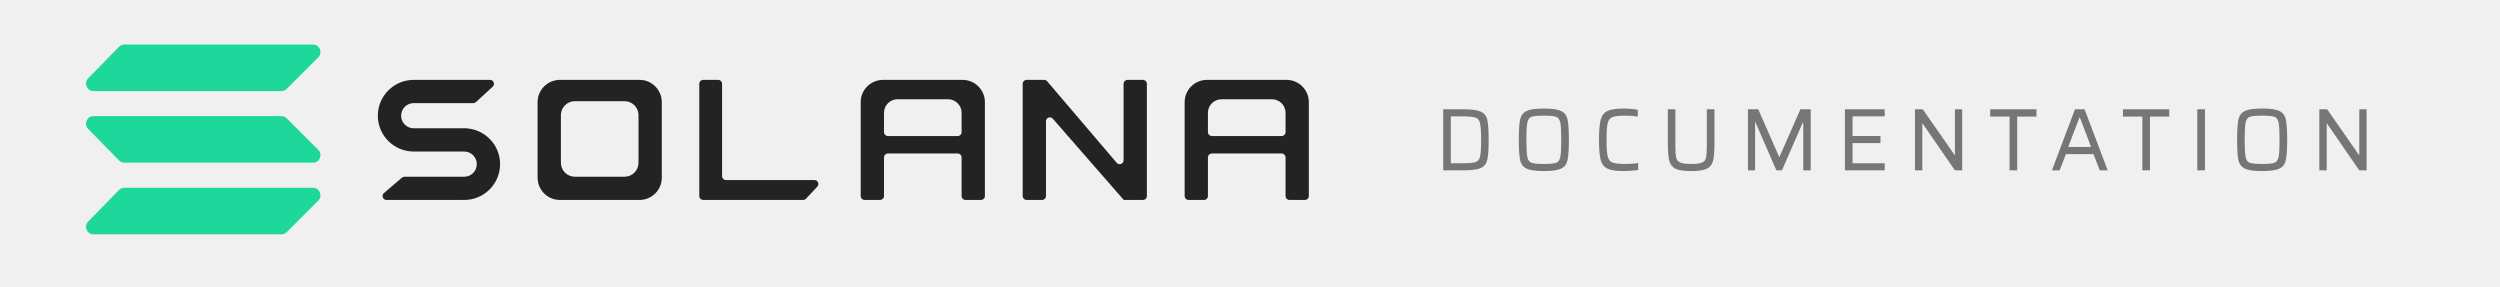
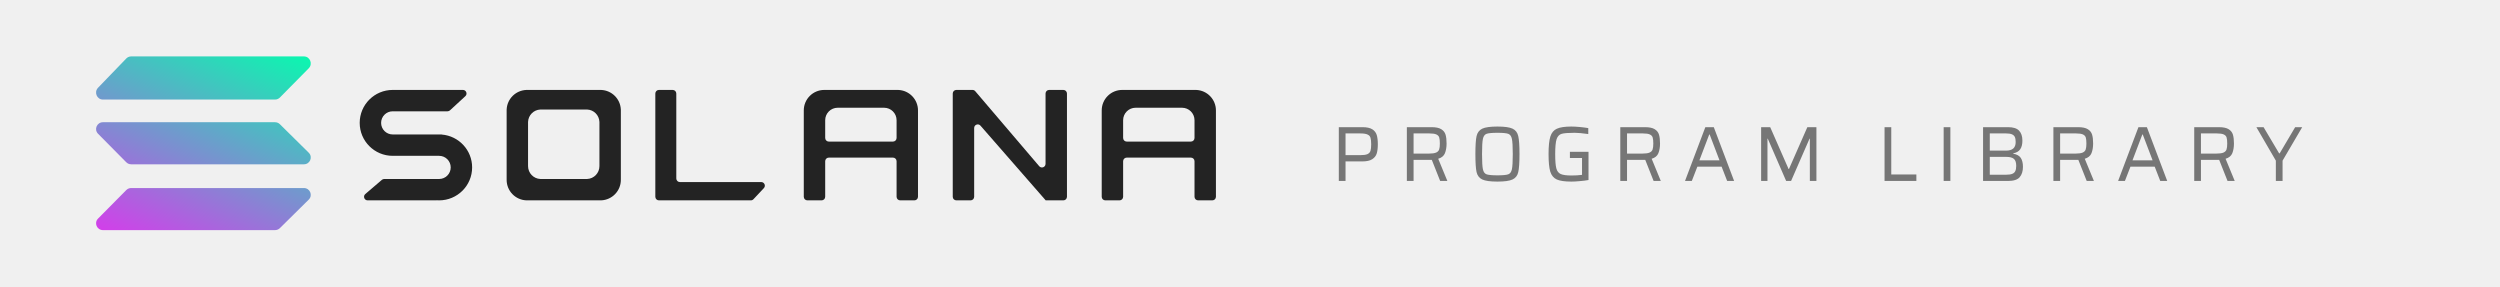
<svg xmlns="http://www.w3.org/2000/svg" width="4476" height="513" viewBox="0 0 4476 513" fill="none">
-   <path fill-rule="evenodd" clip-rule="evenodd" d="M1252 150C1252 146.134 1255.13 143 1259 143H1285.81C1289.68 143 1292.81 146.134 1292.81 150V315.38C1292.81 319.246 1295.95 322.38 1299.81 322.38H1458.19C1464.32 322.38 1467.49 329.698 1463.3 334.168L1443.03 355.788C1441.71 357.199 1439.86 358 1437.92 358H1292.81H1259C1255.13 358 1252 354.866 1252 351V150Z" fill="#232323" />
-   <path fill-rule="evenodd" clip-rule="evenodd" d="M831.122 271.306H742.497C742.491 271.306 742.486 271.301 742.486 271.295C742.486 271.289 742.48 271.284 742.474 271.284C741.901 271.299 741.325 271.306 740.749 271.306C705.251 271.306 676.475 242.584 676.475 207.153C676.475 171.722 705.251 143 740.749 143C741.325 143 741.901 143.008 742.474 143.023C742.48 143.023 742.486 143.018 742.486 143.011C742.486 143.005 742.491 143 742.497 143H877.425C883.8 143 886.857 150.828 882.168 155.148L852.198 182.761C850.905 183.952 849.212 184.613 847.455 184.613H740.706C728.257 184.613 718.166 194.705 718.166 207.153C718.166 219.602 728.257 229.694 740.706 229.694H836.183C836.242 229.694 836.291 229.742 836.291 229.802C836.291 229.858 836.335 229.905 836.391 229.909C869.403 232.605 895.353 260.201 895.353 293.847C895.353 329.278 866.577 358 831.079 358C829.362 358 827.66 357.933 825.976 357.801C825.918 357.796 825.868 357.842 825.868 357.9C825.868 357.955 825.823 358 825.768 358H691.95C685.448 358 682.459 349.908 687.4 345.681L719.675 318.068C720.943 316.983 722.557 316.387 724.226 316.387H770.885H831.122C843.57 316.387 853.662 306.295 853.662 293.847C853.662 281.398 843.57 271.306 831.122 271.306Z" fill="#232323" />
-   <path fill-rule="evenodd" clip-rule="evenodd" d="M1000.77 143C1000.75 143 1000.75 143.008 1000.75 143.019C1000.75 143.029 1000.74 143.037 1000.73 143.038C980.058 143.93 963.461 160.496 962.567 181.127C962.567 181.137 962.558 181.145 962.548 181.145C962.538 181.145 962.529 181.154 962.529 181.164V316.369C962.529 316.379 962.537 316.387 962.547 316.387C962.558 316.387 962.566 316.396 962.566 316.406C962.541 316.975 962.529 317.546 962.529 318.121C962.529 339.558 979.476 357.045 1000.73 357.962C1000.74 357.963 1000.75 357.971 1000.75 357.981C1000.75 357.992 1000.75 358 1000.77 358H1146.65C1146.66 358 1146.67 357.992 1146.67 357.981C1146.67 357.971 1146.67 357.963 1146.68 357.962C1167.94 357.045 1184.88 339.558 1184.88 318.121C1184.88 317.546 1184.87 316.975 1184.85 316.406C1184.85 316.396 1184.85 316.387 1184.86 316.387C1184.87 316.387 1184.88 316.379 1184.88 316.369V181.164C1184.88 181.154 1184.87 181.145 1184.86 181.145C1184.85 181.145 1184.84 181.137 1184.84 181.127C1183.95 160.496 1167.35 143.93 1146.68 143.038C1146.67 143.037 1146.67 143.029 1146.67 143.019C1146.67 143.008 1146.66 143 1146.65 143H1000.77ZM1028.12 181.145C1028.11 181.145 1028.11 181.15 1028.11 181.157C1028.11 181.163 1028.1 181.169 1028.09 181.169C1015.18 181.73 1004.8 192.151 1004.24 205.128C1004.24 205.135 1004.24 205.14 1004.23 205.14C1004.23 205.14 1004.22 205.145 1004.22 205.152V290.2C1004.22 290.206 1004.23 290.211 1004.23 290.211C1004.24 290.211 1004.24 290.217 1004.24 290.223C1004.23 290.581 1004.22 290.94 1004.22 291.302C1004.22 304.787 1014.81 315.786 1028.09 316.363C1028.1 316.364 1028.11 316.369 1028.11 316.375C1028.11 316.382 1028.11 316.387 1028.12 316.387H1119.29C1119.3 316.387 1119.31 316.382 1119.31 316.375C1119.31 316.369 1119.31 316.364 1119.32 316.363C1132.6 315.786 1143.19 304.787 1143.19 291.302C1143.19 290.94 1143.18 290.581 1143.17 290.223C1143.17 290.217 1143.17 290.211 1143.18 290.211C1143.19 290.211 1143.19 290.206 1143.19 290.2V205.152C1143.19 205.145 1143.19 205.14 1143.18 205.14C1143.17 205.14 1143.17 205.135 1143.17 205.128C1142.61 192.151 1132.24 181.73 1119.32 181.169C1119.31 181.169 1119.31 181.163 1119.31 181.157C1119.31 181.15 1119.3 181.145 1119.29 181.145H1028.12Z" fill="#232323" />
-   <path fill-rule="evenodd" clip-rule="evenodd" d="M1582.69 201.952V236.565C1582.69 240.431 1585.83 243.565 1589.69 243.565H1714.66C1718.53 243.565 1721.66 240.431 1721.66 236.565V201.952C1721.66 188.545 1710.77 177.677 1697.34 177.677H1607.01C1593.58 177.677 1582.69 188.545 1582.69 201.952ZM1728.66 358C1724.8 358 1721.66 354.866 1721.66 351V281.774C1721.66 277.908 1718.53 274.774 1714.66 274.774H1589.69C1585.83 274.774 1582.69 277.908 1582.69 281.774V351C1582.69 354.866 1579.56 358 1575.69 358H1548C1544.13 358 1541 354.866 1541 351V184.631C1541 184.621 1541.01 184.613 1541.02 184.613C1541.03 184.613 1541.04 184.604 1541.04 184.594C1541.01 184.025 1541 183.454 1541 182.879C1541 160.854 1558.89 143 1580.95 143C1581.53 143 1582.1 143.012 1582.67 143.036C1582.68 143.037 1582.69 143.028 1582.69 143.018C1582.69 143.008 1582.7 143 1582.71 143H1725.12C1725.13 143 1725.14 143.008 1725.14 143.019C1725.14 143.029 1725.14 143.037 1725.15 143.038C1746.41 143.955 1763.35 161.442 1763.35 182.879C1763.35 183.454 1763.34 184.025 1763.32 184.594C1763.32 184.604 1763.32 184.613 1763.33 184.613C1763.34 184.613 1763.35 184.621 1763.35 184.631V351C1763.35 354.866 1760.22 358 1756.35 358H1728.66Z" fill="#232323" />
-   <path fill-rule="evenodd" clip-rule="evenodd" d="M2162.69 201.952V236.565C2162.69 240.431 2165.83 243.565 2169.69 243.565H2294.66C2298.53 243.565 2301.66 240.431 2301.66 236.565V201.952C2301.66 188.545 2290.77 177.677 2277.34 177.677H2187.01C2173.58 177.677 2162.69 188.545 2162.69 201.952ZM2308.66 358C2304.8 358 2301.66 354.866 2301.66 351V281.774C2301.66 277.908 2298.53 274.774 2294.66 274.774H2169.69C2165.83 274.774 2162.69 277.908 2162.69 281.774V351C2162.69 354.866 2159.56 358 2155.69 358H2128C2124.13 358 2121 354.866 2121 351V184.631C2121 184.621 2121.01 184.613 2121.02 184.613C2121.03 184.613 2121.04 184.604 2121.04 184.594C2121.01 184.025 2121 183.454 2121 182.879C2121 160.854 2138.89 143 2160.95 143C2161.53 143 2162.1 143.012 2162.67 143.036C2162.68 143.037 2162.69 143.028 2162.69 143.018C2162.69 143.008 2162.7 143 2162.71 143H2305.12C2305.13 143 2305.14 143.008 2305.14 143.019C2305.14 143.029 2305.14 143.037 2305.15 143.038C2326.41 143.955 2343.35 161.442 2343.35 182.879C2343.35 183.454 2343.34 184.025 2343.32 184.594C2343.32 184.604 2343.32 184.613 2343.33 184.613C2343.34 184.613 2343.35 184.621 2343.35 184.631V351C2343.35 354.866 2340.22 358 2336.35 358H2308.66Z" fill="#232323" />
-   <path fill-rule="evenodd" clip-rule="evenodd" d="M1874.79 145.458C1873.46 143.898 1871.51 143 1869.46 143H1838C1834.13 143 1831 146.134 1831 150V351C1831 354.866 1834.13 358 1838 358H1865.69C1869.56 358 1872.69 354.866 1872.69 351V217.143C1872.69 210.676 1880.71 207.668 1884.96 212.539L2011.6 357.567C2011.64 357.614 2011.66 357.675 2011.66 357.739C2011.66 357.883 2011.78 358 2011.92 358H2011.98H2046.35C2050.22 358 2053.35 354.866 2053.35 351V150C2053.35 146.134 2050.22 143 2046.35 143H2018.66C2014.8 143 2011.66 146.134 2011.66 150V286.962C2011.66 293.469 2003.56 296.455 1999.34 291.504L1874.79 145.458Z" fill="#232323" />
-   <path d="M513.394 159.135C510.876 161.654 507.46 163.068 503.898 163.068H167.455C155.564 163.068 149.541 148.754 157.854 140.251L213.04 83.811C215.567 81.227 219.028 79.77 222.642 79.77H560.339C572.303 79.77 578.294 94.235 569.835 102.694L513.394 159.135Z" fill="#1DD79B" />
-   <path d="M513.394 415.56C510.876 418.078 507.46 419.493 503.898 419.493H167.455C155.564 419.493 149.541 405.178 157.854 396.676L213.04 340.235C215.567 337.651 219.028 336.195 222.642 336.195H560.339C572.303 336.195 578.294 350.659 569.835 359.119L513.394 415.56Z" fill="#1DD79B" />
-   <path d="M513.394 211.866C510.876 209.347 507.46 207.933 503.898 207.933L167.455 207.933C155.564 207.933 149.541 222.247 157.854 230.749L213.04 287.19C215.567 289.774 219.028 291.231 222.642 291.231L560.339 291.231C572.303 291.231 578.294 276.766 569.835 268.307L513.394 211.866Z" fill="#1DD79B" />
-   <path d="M2583.9 195.608H2618.72C2633.88 195.608 2644.59 196.986 2650.84 199.742C2657.09 202.392 2661.07 207.215 2662.76 214.211C2664.46 221.207 2665.31 233.238 2665.31 250.304C2665.31 267.37 2664.46 279.401 2662.76 286.397C2661.07 293.393 2657.09 298.269 2650.84 301.025C2644.59 303.675 2633.88 305 2618.72 305H2583.9V195.608ZM2616.5 292.28C2628.9 292.28 2637.22 291.644 2641.46 290.372C2645.8 288.994 2648.61 285.708 2649.89 280.514C2651.16 275.214 2651.79 265.144 2651.79 250.304C2651.79 235.57 2651.1 225.553 2649.73 220.253C2648.45 214.953 2645.65 211.667 2641.3 210.395C2637.06 209.017 2628.79 208.328 2616.5 208.328H2597.57V292.28H2616.5ZM2764.12 306.272C2749.6 306.272 2739.32 304.841 2733.27 301.979C2727.23 299.117 2723.36 294.135 2721.67 287.033C2720.08 279.825 2719.28 267.582 2719.28 250.304C2719.28 233.026 2720.08 220.836 2721.67 213.734C2723.36 206.526 2727.23 201.491 2733.27 198.629C2739.32 195.767 2749.6 194.336 2764.12 194.336C2778.54 194.336 2788.76 195.767 2794.81 198.629C2800.95 201.491 2804.82 206.526 2806.41 213.734C2808.11 220.836 2808.96 233.026 2808.96 250.304C2808.96 267.582 2808.11 279.825 2806.41 287.033C2804.82 294.135 2800.95 299.117 2794.81 301.979C2788.76 304.841 2778.54 306.272 2764.12 306.272ZM2764.12 293.552C2774.93 293.552 2782.25 292.863 2786.06 291.485C2789.88 290.107 2792.37 286.662 2793.53 281.15C2794.7 275.638 2795.28 265.356 2795.28 250.304C2795.28 235.252 2794.7 224.97 2793.53 219.458C2792.37 213.946 2789.88 210.501 2786.06 209.123C2782.25 207.745 2774.93 207.056 2764.12 207.056C2753.31 207.056 2745.94 207.745 2742.02 209.123C2738.2 210.501 2735.71 213.946 2734.55 219.458C2733.38 224.97 2732.8 235.252 2732.8 250.304C2732.8 265.356 2733.38 275.638 2734.55 281.15C2735.71 286.662 2738.2 290.107 2742.02 291.485C2745.94 292.863 2753.31 293.552 2764.12 293.552ZM2932.94 304.205C2929.66 304.841 2925.52 305.318 2920.54 305.636C2915.66 306.06 2911.11 306.272 2906.87 306.272C2893.72 306.272 2884.13 304.841 2878.09 301.979C2872.04 299.117 2867.96 293.923 2865.84 286.397C2863.83 278.765 2862.82 266.734 2862.82 250.304C2862.82 233.98 2863.83 222.002 2865.84 214.37C2867.96 206.738 2872.04 201.491 2878.09 198.629C2884.13 195.767 2893.72 194.336 2906.87 194.336C2911.21 194.336 2915.77 194.548 2920.54 194.972C2925.31 195.396 2929.23 195.979 2932.31 196.721V208.646C2924.36 207.586 2917.04 207.056 2910.36 207.056C2899.23 207.056 2891.44 207.904 2886.99 209.6C2882.64 211.296 2879.78 214.953 2878.4 220.571C2877.03 226.189 2876.34 236.1 2876.34 250.304C2876.34 264.508 2877.03 274.419 2878.4 280.037C2879.78 285.655 2882.64 289.312 2886.99 291.008C2891.44 292.704 2899.23 293.552 2910.36 293.552C2918.53 293.552 2926.05 293.022 2932.94 291.962V304.205ZM3069.55 195.608V257.141C3069.55 271.345 3068.65 281.786 3066.85 288.464C3065.05 295.036 3061.29 299.647 3055.56 302.297C3049.84 304.947 3040.62 306.272 3027.9 306.272C3015.18 306.272 3005.95 304.947 3000.23 302.297C2994.51 299.541 2990.69 294.877 2988.78 288.305C2986.98 281.733 2986.08 271.345 2986.08 257.141V195.608H2999.59V262.388C2999.59 271.928 3000.12 278.712 3001.18 282.74C3002.24 286.768 3004.68 289.577 3008.5 291.167C3012.31 292.757 3018.78 293.552 3027.9 293.552C3037.01 293.552 3043.42 292.757 3047.13 291.167C3050.95 289.577 3053.34 286.821 3054.29 282.899C3055.35 278.871 3055.88 272.034 3055.88 262.388V195.608H3069.55ZM3228.55 305V218.981H3227.91L3190.39 305H3180.37L3143.01 218.981H3142.37V305H3129.49V195.608H3147.94L3185.3 280.673H3186.1L3223.46 195.608H3241.91V305H3228.55ZM3303.16 305V195.608H3374.39V208.328H3316.83V243.467H3366.76V256.187H3316.83V292.28H3374.39V305H3303.16ZM3500.08 305L3442.36 221.366H3441.73V305H3428.53V195.608H3442.52L3499.45 277.334H3500.08V195.608H3513.12V305H3500.08ZM3597.93 305V208.805H3563.27V195.608H3646.11V208.805H3611.61V305H3597.93ZM3759.43 305L3748.14 275.903H3698.85L3687.57 305H3673.73L3715.07 195.608H3732.24L3773.58 305H3759.43ZM3723.82 210.395H3723.02L3702.99 263.024H3743.85L3723.82 210.395ZM3835.64 305V208.805H3800.98V195.608H3883.82V208.805H3849.31V305H3835.64ZM3934.06 305V195.608H3947.74V305H3934.06ZM4050.16 306.272C4035.63 306.272 4025.35 304.841 4019.31 301.979C4013.27 299.117 4009.4 294.135 4007.7 287.033C4006.11 279.825 4005.32 267.582 4005.32 250.304C4005.32 233.026 4006.11 220.836 4007.7 213.734C4009.4 206.526 4013.27 201.491 4019.31 198.629C4025.35 195.767 4035.63 194.336 4050.16 194.336C4064.57 194.336 4074.8 195.767 4080.84 198.629C4086.99 201.491 4090.86 206.526 4092.45 213.734C4094.15 220.836 4094.99 233.026 4094.99 250.304C4094.99 267.582 4094.15 279.825 4092.45 287.033C4090.86 294.135 4086.99 299.117 4080.84 301.979C4074.8 304.841 4064.57 306.272 4050.16 306.272ZM4050.16 293.552C4060.97 293.552 4068.28 292.863 4072.1 291.485C4075.91 290.107 4078.4 286.662 4079.57 281.15C4080.74 275.638 4081.32 265.356 4081.32 250.304C4081.32 235.252 4080.74 224.97 4079.57 219.458C4078.4 213.946 4075.91 210.501 4072.1 209.123C4068.28 207.745 4060.97 207.056 4050.16 207.056C4039.34 207.056 4031.98 207.745 4028.05 209.123C4024.24 210.501 4021.75 213.946 4020.58 219.458C4019.42 224.97 4018.83 235.252 4018.83 250.304C4018.83 265.356 4019.42 275.638 4020.58 281.15C4021.75 286.662 4024.24 290.107 4028.05 291.485C4031.98 292.863 4039.34 293.552 4050.16 293.552ZM4224.07 305L4166.35 221.366H4165.71V305H4152.52V195.608H4166.51L4223.43 277.334H4224.07V195.608H4237.1V305H4224.07Z" fill="#767676" />
+   <g clip-path="url(#clip0)">
+     <path fill-rule="evenodd" clip-rule="evenodd" d="M1173.3 167.438C1173.3 163.882 1176.18 161 1179.74 161H1204.4C1207.96 161 1210.84 163.882 1210.84 167.438V319.535C1210.84 323.091 1213.72 325.973 1217.28 325.973H1362.93C1368.57 325.973 1371.49 332.703 1367.63 336.814L1348.99 356.697C1347.77 357.995 1346.07 358.732 1344.29 358.732H1210.84H1179.74C1176.18 358.732 1173.3 355.85 1173.3 352.294V167.438Z" fill="#232323" />
+     <path fill-rule="evenodd" clip-rule="evenodd" d="M786.226 279.001H704.72C704.714 279.001 704.709 278.997 704.709 278.991C704.709 278.985 704.704 278.98 704.699 278.98C704.171 278.994 703.642 279.001 703.112 279.001C670.465 279.001 644 252.586 644 220.001C644 187.415 670.465 161 703.112 161C703.642 161 704.171 161.007 704.699 161.021C704.704 161.021 704.709 161.016 704.709 161.01C704.709 161.005 704.714 161 704.72 161H828.811C834.674 161 837.485 168.199 833.173 172.172L805.61 197.567C804.421 198.663 802.864 199.271 801.248 199.271H703.073C691.624 199.271 682.343 208.552 682.343 220.001C682.343 231.449 691.624 240.731 703.073 240.731H790.881C790.936 240.731 790.98 240.775 790.98 240.83C790.98 240.882 791.02 240.925 791.072 240.929C821.433 243.408 845.299 268.788 845.299 299.731C845.299 332.316 818.834 358.732 786.187 358.732C784.608 358.732 783.042 358.67 781.494 358.549C781.44 358.544 781.395 358.587 781.395 358.64C781.395 358.691 781.353 358.732 781.303 358.732H658.233C652.253 358.732 649.504 351.29 654.048 347.402L683.731 322.007C684.897 321.009 686.381 320.461 687.916 320.461H730.827H786.226C797.675 320.461 806.956 311.18 806.956 299.731C806.956 288.282 797.675 279.001 786.226 279.001Z" fill="#232323" />
+     <path fill-rule="evenodd" clip-rule="evenodd" d="M942.245 161C942.235 161 942.228 161.008 942.228 161.017C942.228 161.027 942.22 161.034 942.211 161.035C923.201 161.855 907.937 177.091 907.115 196.065C907.115 196.074 907.107 196.081 907.097 196.081C907.088 196.081 907.08 196.089 907.08 196.099V320.444C907.08 320.454 907.088 320.461 907.097 320.461C907.106 320.461 907.114 320.469 907.113 320.479C907.091 321.002 907.08 321.527 907.08 322.056C907.08 341.771 922.666 357.854 942.211 358.697C942.22 358.697 942.228 358.705 942.228 358.714C942.228 358.724 942.235 358.732 942.245 358.732H1076.41C1076.42 358.732 1076.43 358.724 1076.43 358.714C1076.43 358.705 1076.43 358.697 1076.44 358.697C1095.99 357.854 1111.57 341.771 1111.57 322.056C1111.57 321.527 1111.56 321.002 1111.54 320.479C1111.54 320.469 1111.55 320.461 1111.56 320.461C1111.57 320.461 1111.57 320.454 1111.57 320.444V196.099C1111.57 196.089 1111.57 196.081 1111.56 196.081C1111.55 196.081 1111.54 196.074 1111.54 196.065C1110.72 177.091 1095.45 161.855 1076.44 161.035C1076.43 161.034 1076.43 161.027 1076.43 161.017C1076.43 161.008 1076.42 161 1076.41 161H942.245ZM967.401 196.081C967.395 196.081 967.39 196.086 967.39 196.092C967.39 196.098 967.385 196.103 967.38 196.103C955.499 196.619 945.958 206.203 945.445 218.138C945.444 218.144 945.44 218.149 945.434 218.149C945.428 218.149 945.423 218.154 945.423 218.16V296.377C945.423 296.383 945.428 296.388 945.433 296.388C945.439 296.388 945.444 296.393 945.444 296.399C945.43 296.728 945.423 297.058 945.423 297.391C945.423 309.793 955.164 319.909 967.38 320.439C967.385 320.44 967.39 320.444 967.39 320.45C967.39 320.456 967.395 320.461 967.401 320.461H1051.25C1051.26 320.461 1051.26 320.456 1051.26 320.45C1051.26 320.444 1051.27 320.44 1051.28 320.439C1063.49 319.909 1073.23 309.793 1073.23 297.391C1073.23 297.058 1073.22 296.728 1073.21 296.399C1073.21 296.393 1073.22 296.388 1073.22 296.388C1073.23 296.388 1073.23 296.383 1073.23 296.377V218.16C1073.23 218.154 1073.23 218.149 1073.22 218.149C1073.22 218.149 1073.21 218.144 1073.21 218.138C1072.7 206.203 1063.16 196.619 1051.28 196.103C1051.27 196.103 1051.26 196.098 1051.26 196.092C1051.26 196.086 1051.26 196.081 1051.25 196.081H967.401Z" fill="#232323" />
+     <path fill-rule="evenodd" clip-rule="evenodd" d="M1477.43 215.217V247.05C1477.43 250.605 1480.32 253.487 1483.87 253.487H1598.8C1602.36 253.487 1605.24 250.605 1605.24 247.05V215.217C1605.24 202.887 1595.23 192.892 1582.88 192.892H1499.8C1487.45 192.892 1477.43 202.887 1477.43 215.217ZM1611.68 358.732C1608.12 358.732 1605.24 355.85 1605.24 352.294V288.628C1605.24 285.073 1602.36 282.19 1598.8 282.19H1483.87C1480.31 282.19 1477.43 285.073 1477.43 288.628V352.294C1477.43 355.85 1474.55 358.732 1470.99 358.732H1445.53C1441.97 358.732 1439.09 355.85 1439.09 352.294V199.287C1439.09 199.278 1439.1 199.271 1439.11 199.271C1439.12 199.271 1439.12 199.263 1439.12 199.253C1439.1 198.73 1439.09 198.204 1439.09 197.676C1439.09 177.42 1455.54 161 1475.83 161C1476.36 161 1476.89 161.011 1477.42 161.033C1477.42 161.034 1477.43 161.026 1477.43 161.017C1477.43 161.007 1477.44 161 1477.45 161H1608.42C1608.43 161 1608.44 161.008 1608.44 161.017C1608.44 161.027 1608.44 161.034 1608.45 161.035C1628 161.878 1643.58 177.96 1643.58 197.676C1643.58 198.204 1643.57 198.73 1643.55 199.253C1643.55 199.263 1643.56 199.271 1643.57 199.271C1643.58 199.271 1643.58 199.278 1643.58 199.287V352.294C1643.58 355.85 1640.7 358.732 1637.15 358.732H1611.68Z" fill="#232323" />
+     <path fill-rule="evenodd" clip-rule="evenodd" d="M2010.85 215.217V247.05C2010.85 250.605 2013.73 253.487 2017.29 253.487H2132.22C2135.78 253.487 2138.66 250.605 2138.66 247.05V215.217C2138.66 202.887 2128.64 192.892 2116.29 192.892H2033.22C2020.86 192.892 2010.85 202.887 2010.85 215.217ZM2145.1 358.732C2141.54 358.732 2138.66 355.85 2138.66 352.294V288.628C2138.66 285.073 2135.78 282.19 2132.22 282.19H2017.29C2013.73 282.19 2010.85 285.073 2010.85 288.628V352.294C2010.85 355.85 2007.97 358.732 2004.41 358.732H1978.94C1975.39 358.732 1972.51 355.85 1972.51 352.294V199.287C1972.51 199.278 1972.51 199.271 1972.52 199.271C1972.53 199.271 1972.54 199.263 1972.54 199.253C1972.52 198.73 1972.51 198.204 1972.51 197.676C1972.51 177.42 1988.96 161 2009.25 161C2009.78 161 2010.31 161.011 2010.83 161.033C2010.84 161.034 2010.85 161.026 2010.85 161.017C2010.85 161.007 2010.86 161 2010.87 161H2141.84C2141.84 161 2141.85 161.008 2141.85 161.017C2141.85 161.027 2141.86 161.034 2141.87 161.035C2161.41 161.878 2177 177.96 2177 197.676C2177 198.204 2176.99 198.73 2176.97 199.253C2176.97 199.263 2176.97 199.271 2176.98 199.271C2176.99 199.271 2177 199.278 2177 199.287V352.294C2177 355.85 2174.12 358.732 2170.56 358.732H2145.1Z" fill="#232323" />
+     <path fill-rule="evenodd" clip-rule="evenodd" d="M1746.07 163.26C1744.85 161.826 1743.05 161 1741.17 161H1712.24C1708.68 161 1705.8 163.882 1705.8 167.438V352.294C1705.8 355.85 1708.68 358.732 1712.24 358.732H1737.7C1741.26 358.732 1744.14 355.85 1744.14 352.294V229.188C1744.14 223.241 1751.52 220.474 1755.43 224.954L1871.89 358.333C1871.93 358.377 1871.95 358.433 1871.95 358.491C1871.95 358.624 1872.06 358.732 1872.19 358.732H1872.24H1903.85C1907.41 358.732 1910.29 355.85 1910.29 352.294V167.438C1910.29 163.882 1907.41 161 1903.85 161H1878.39C1874.83 161 1871.95 163.882 1871.95 167.438V293.399C1871.95 299.384 1864.5 302.13 1860.61 297.577L1746.07 163.26Z" fill="#232323" />
+     <mask id="mask0" mask-type="alpha" maskUnits="userSpaceOnUse" x="172" y="101" width="385" height="311">
+       <path fill-rule="evenodd" clip-rule="evenodd" d="M501.095 174.619C498.789 176.955 495.661 178.267 492.4 178.267H184.321C173.433 178.267 167.917 164.989 175.529 157.102L226.063 104.748C228.377 102.351 231.546 101 234.855 101H544.082C555.038 101 560.524 114.417 552.778 122.264L501.095 174.619ZM501.095 408.443C498.789 410.72 495.661 412 492.4 412H184.321C173.433 412 167.917 399.054 175.529 391.364L226.063 340.319C228.377 337.982 231.546 336.665 234.855 336.665H544.082C555.038 336.665 560.524 349.746 552.778 357.397L501.095 408.443ZM492.4 218.832C495.661 218.832 498.789 220.112 501.095 222.389L552.778 273.435C560.524 281.086 555.038 294.168 544.082 294.168L234.855 294.168C231.546 294.168 228.377 292.85 226.063 290.513L175.529 239.468C167.917 231.779 173.433 218.832 184.321 218.832L492.4 218.832Z" fill="#00FFAD" />
+     </mask>
+     <g mask="url(#mask0)">
+       <path d="M2.122 73.776H664.211V542.03H2.122V73.776Z" fill="url(#paint0_linear)" />
+     </g>
+     <path d="M2397 227.68H2439.28C2447.03 227.68 2452.91 228.94 2456.92 231.46C2460.93 233.98 2463.59 237.387 2464.9 241.68C2466.21 245.973 2466.86 251.527 2466.86 258.34C2466.86 264.873 2466.21 270.333 2464.9 274.72C2463.59 279.013 2460.89 282.467 2456.78 285.08C2452.77 287.693 2446.84 289 2439 289H2409.04V324H2397V227.68ZM2434.94 277.8C2441.01 277.8 2445.44 277.193 2448.24 275.98C2451.04 274.673 2452.86 272.713 2453.7 270.1C2454.54 267.487 2454.96 263.567 2454.96 258.34C2454.96 253.113 2454.54 249.193 2453.7 246.58C2452.95 243.967 2451.18 242.053 2448.38 240.84C2445.67 239.533 2441.29 238.88 2435.22 238.88H2409.04V277.8H2434.94ZM2578.47 324L2563.49 286.2H2561.11H2530.87V324H2518.83V227.68H2563.07C2570.72 227.68 2576.51 228.893 2580.43 231.32C2584.35 233.747 2586.91 237.013 2588.13 241.12C2589.34 245.227 2589.95 250.5 2589.95 256.94C2589.95 263.567 2588.97 269.353 2587.01 274.3C2585.05 279.153 2581.03 282.467 2574.97 284.24L2591.35 324H2578.47ZM2558.03 275C2564 275 2568.39 274.393 2571.19 273.18C2574.08 271.873 2575.9 270.007 2576.65 267.58C2577.49 265.153 2577.91 261.607 2577.91 256.94C2577.91 252.18 2577.53 248.587 2576.79 246.16C2576.04 243.733 2574.31 241.913 2571.61 240.7C2568.99 239.487 2564.79 238.88 2559.01 238.88H2530.87V275H2558.03ZM2681.02 325.12C2668.23 325.12 2659.18 323.86 2653.86 321.34C2648.54 318.82 2645.13 314.433 2643.64 308.18C2642.24 301.833 2641.54 291.053 2641.54 275.84C2641.54 260.627 2642.24 249.893 2643.64 243.64C2645.13 237.293 2648.54 232.86 2653.86 230.34C2659.18 227.82 2668.23 226.56 2681.02 226.56C2693.71 226.56 2702.72 227.82 2708.04 230.34C2713.45 232.86 2716.86 237.293 2718.26 243.64C2719.75 249.893 2720.5 260.627 2720.5 275.84C2720.5 291.053 2719.75 301.833 2718.26 308.18C2716.86 314.433 2713.45 318.82 2708.04 321.34C2702.72 323.86 2693.71 325.12 2681.02 325.12ZM2681.02 313.92C2690.54 313.92 2696.98 313.313 2700.34 312.1C2703.7 310.887 2705.89 307.853 2706.92 303C2707.94 298.147 2708.46 289.093 2708.46 275.84C2708.46 262.587 2707.94 253.533 2706.92 248.68C2705.89 243.827 2703.7 240.793 2700.34 239.58C2696.98 238.367 2690.54 237.76 2681.02 237.76C2671.5 237.76 2665.01 238.367 2661.56 239.58C2658.2 240.793 2656 243.827 2654.98 248.68C2653.95 253.533 2653.44 262.587 2653.44 275.84C2653.44 289.093 2653.95 298.147 2654.98 303C2656 307.853 2658.2 310.887 2661.56 312.1C2665.01 313.313 2671.5 313.92 2681.02 313.92ZM2810.75 282.84V271.78H2844.07V322.32C2839.49 323.16 2834.31 323.813 2828.53 324.28C2822.83 324.84 2817.79 325.12 2813.41 325.12C2801.65 325.12 2792.92 323.86 2787.23 321.34C2781.63 318.727 2777.75 314.06 2775.61 307.34C2773.55 300.527 2772.53 290.027 2772.53 275.84C2772.53 261.747 2773.6 251.293 2775.75 244.48C2777.89 237.667 2781.77 233 2787.37 230.48C2793.06 227.867 2801.74 226.56 2813.41 226.56C2817.98 226.56 2823.07 226.84 2828.67 227.4C2834.36 227.96 2839.35 228.613 2843.65 229.36V240C2833.01 238.507 2824.89 237.76 2819.29 237.76C2808.18 237.76 2800.43 238.367 2796.05 239.58C2791.75 240.793 2788.72 243.967 2786.95 249.1C2785.27 254.233 2784.43 263.147 2784.43 275.84C2784.43 287.6 2785.08 296.047 2786.39 301.18C2787.69 306.313 2790.31 309.767 2794.23 311.54C2798.15 313.313 2804.59 314.2 2813.55 314.2C2816.35 314.2 2819.61 314.107 2823.35 313.92C2827.08 313.64 2830.11 313.36 2832.45 313.08V282.84H2810.75ZM2960.63 324L2945.65 286.2H2943.27H2913.03V324H2900.99V227.68H2945.23C2952.89 227.68 2958.67 228.893 2962.59 231.32C2966.51 233.747 2969.08 237.013 2970.29 241.12C2971.51 245.227 2972.11 250.5 2972.11 256.94C2972.11 263.567 2971.13 269.353 2969.17 274.3C2967.21 279.153 2963.2 282.467 2957.13 284.24L2973.51 324H2960.63ZM2940.19 275C2946.17 275 2950.55 274.393 2953.35 273.18C2956.25 271.873 2958.07 270.007 2958.81 267.58C2959.65 265.153 2960.07 261.607 2960.07 256.94C2960.07 252.18 2959.7 248.587 2958.95 246.16C2958.21 243.733 2956.48 241.913 2953.77 240.7C2951.16 239.487 2946.96 238.88 2941.17 238.88H2913.03V275H2940.19ZM3092.3 324L3082.36 298.38H3038.96L3029.02 324H3016.84L3053.24 227.68H3068.36L3104.76 324H3092.3ZM3060.94 240.7H3060.24L3042.6 287.04H3078.58L3060.94 240.7ZM3240.35 324V248.26H3239.79L3206.75 324H3197.93L3165.03 248.26H3164.47V324H3153.13V227.68H3169.37L3202.27 302.58H3202.97L3235.87 227.68H3252.11V324H3240.35ZM3374.09 324V227.68H3386.13V312.38H3431.07V324H3374.09ZM3479.92 324V227.68H3491.96V324H3479.92ZM3550.48 227.68H3595.28C3604.42 227.68 3610.96 229.733 3614.88 233.84C3618.89 237.947 3620.9 243.967 3620.9 251.9C3620.9 258.34 3619.59 263.473 3616.98 267.3C3614.36 271.033 3610.16 273.46 3604.38 274.58V275.14C3611 276.353 3615.58 278.92 3618.1 282.84C3620.62 286.76 3621.88 292.033 3621.88 298.66C3621.88 306.5 3619.92 312.707 3616 317.28C3612.17 321.76 3605.12 324 3594.86 324H3550.48V227.68ZM3591.36 269.68C3597.33 269.68 3601.72 268.42 3604.52 265.9C3607.41 263.38 3608.86 259.507 3608.86 254.28C3608.86 250.36 3608.34 247.327 3607.32 245.18C3606.29 243.033 3604.52 241.447 3602 240.42C3599.57 239.393 3596.02 238.88 3591.36 238.88H3562.52V269.68H3591.36ZM3591.92 312.8C3596.58 312.8 3600.18 312.287 3602.7 311.26C3605.31 310.233 3607.13 308.6 3608.16 306.36C3609.28 304.027 3609.84 300.853 3609.84 296.84C3609.84 291.053 3608.48 286.947 3605.78 284.52C3603.07 282.093 3598.45 280.88 3591.92 280.88H3562.52V312.8H3591.92ZM3736.05 324L3721.07 286.2H3718.69H3688.45V324H3676.41V227.68H3720.65C3728.3 227.68 3734.09 228.893 3738.01 231.32C3741.93 233.747 3744.49 237.013 3745.71 241.12C3746.92 245.227 3747.53 250.5 3747.53 256.94C3747.53 263.567 3746.55 269.353 3744.59 274.3C3742.63 279.153 3738.61 282.467 3732.55 284.24L3748.93 324H3736.05ZM3715.61 275C3721.58 275 3725.97 274.393 3728.77 273.18C3731.66 271.873 3733.48 270.007 3734.23 267.58C3735.07 265.153 3735.49 261.607 3735.49 256.94C3735.49 252.18 3735.11 248.587 3734.37 246.16C3733.62 243.733 3731.89 241.913 3729.19 240.7C3726.57 239.487 3722.37 238.88 3716.59 238.88H3688.45V275H3715.61ZM3867.72 324L3857.78 298.38H3814.38L3804.44 324H3792.26L3828.66 227.68H3843.78L3880.18 324H3867.72ZM3836.36 240.7H3835.66L3818.02 287.04H3854L3836.36 240.7ZM3988.18 324L3973.2 286.2H3970.82H3940.58V324H3928.54V227.68H3972.78C3980.43 227.68 3986.22 228.893 3990.14 231.32C3994.06 233.747 3996.63 237.013 3997.84 241.12C3999.05 245.227 3999.66 250.5 3999.66 256.94C3999.66 263.567 3998.68 269.353 3996.72 274.3C3994.76 279.153 3990.75 282.467 3984.68 284.24L4001.06 324H3988.18ZM3967.74 275C3973.71 275 3978.1 274.393 3980.9 273.18C3983.79 271.873 3985.61 270.007 3986.36 267.58C3987.2 265.153 3987.62 261.607 3987.62 256.94C3987.62 252.18 3987.25 248.587 3986.5 246.16C3985.75 243.733 3984.03 241.913 3981.32 240.7C3978.71 239.487 3974.51 238.88 3968.72 238.88H3940.58V275H3967.74ZM4074.68 324V287.6L4039.82 227.68H4052.7L4080.56 274.58H4081.54L4109.26 227.68H4121.86L4086.72 287.6V324H4074.68Z" fill="#767676" />
+   </g>
+   <defs>
+     <linearGradient id="paint0_linear" x1="564.898" y1="86.988" x2="344.296" y2="574.676" gradientUnits="userSpaceOnUse">
+       <stop stop-color="#02FFAD" />
+       <stop offset="1" stop-color="#F71DF4" />
+     </linearGradient>
+     <clipPath id="clip0">
+       <rect width="4476" height="513" fill="white" />
+     </clipPath>
+   </defs>
</svg>
